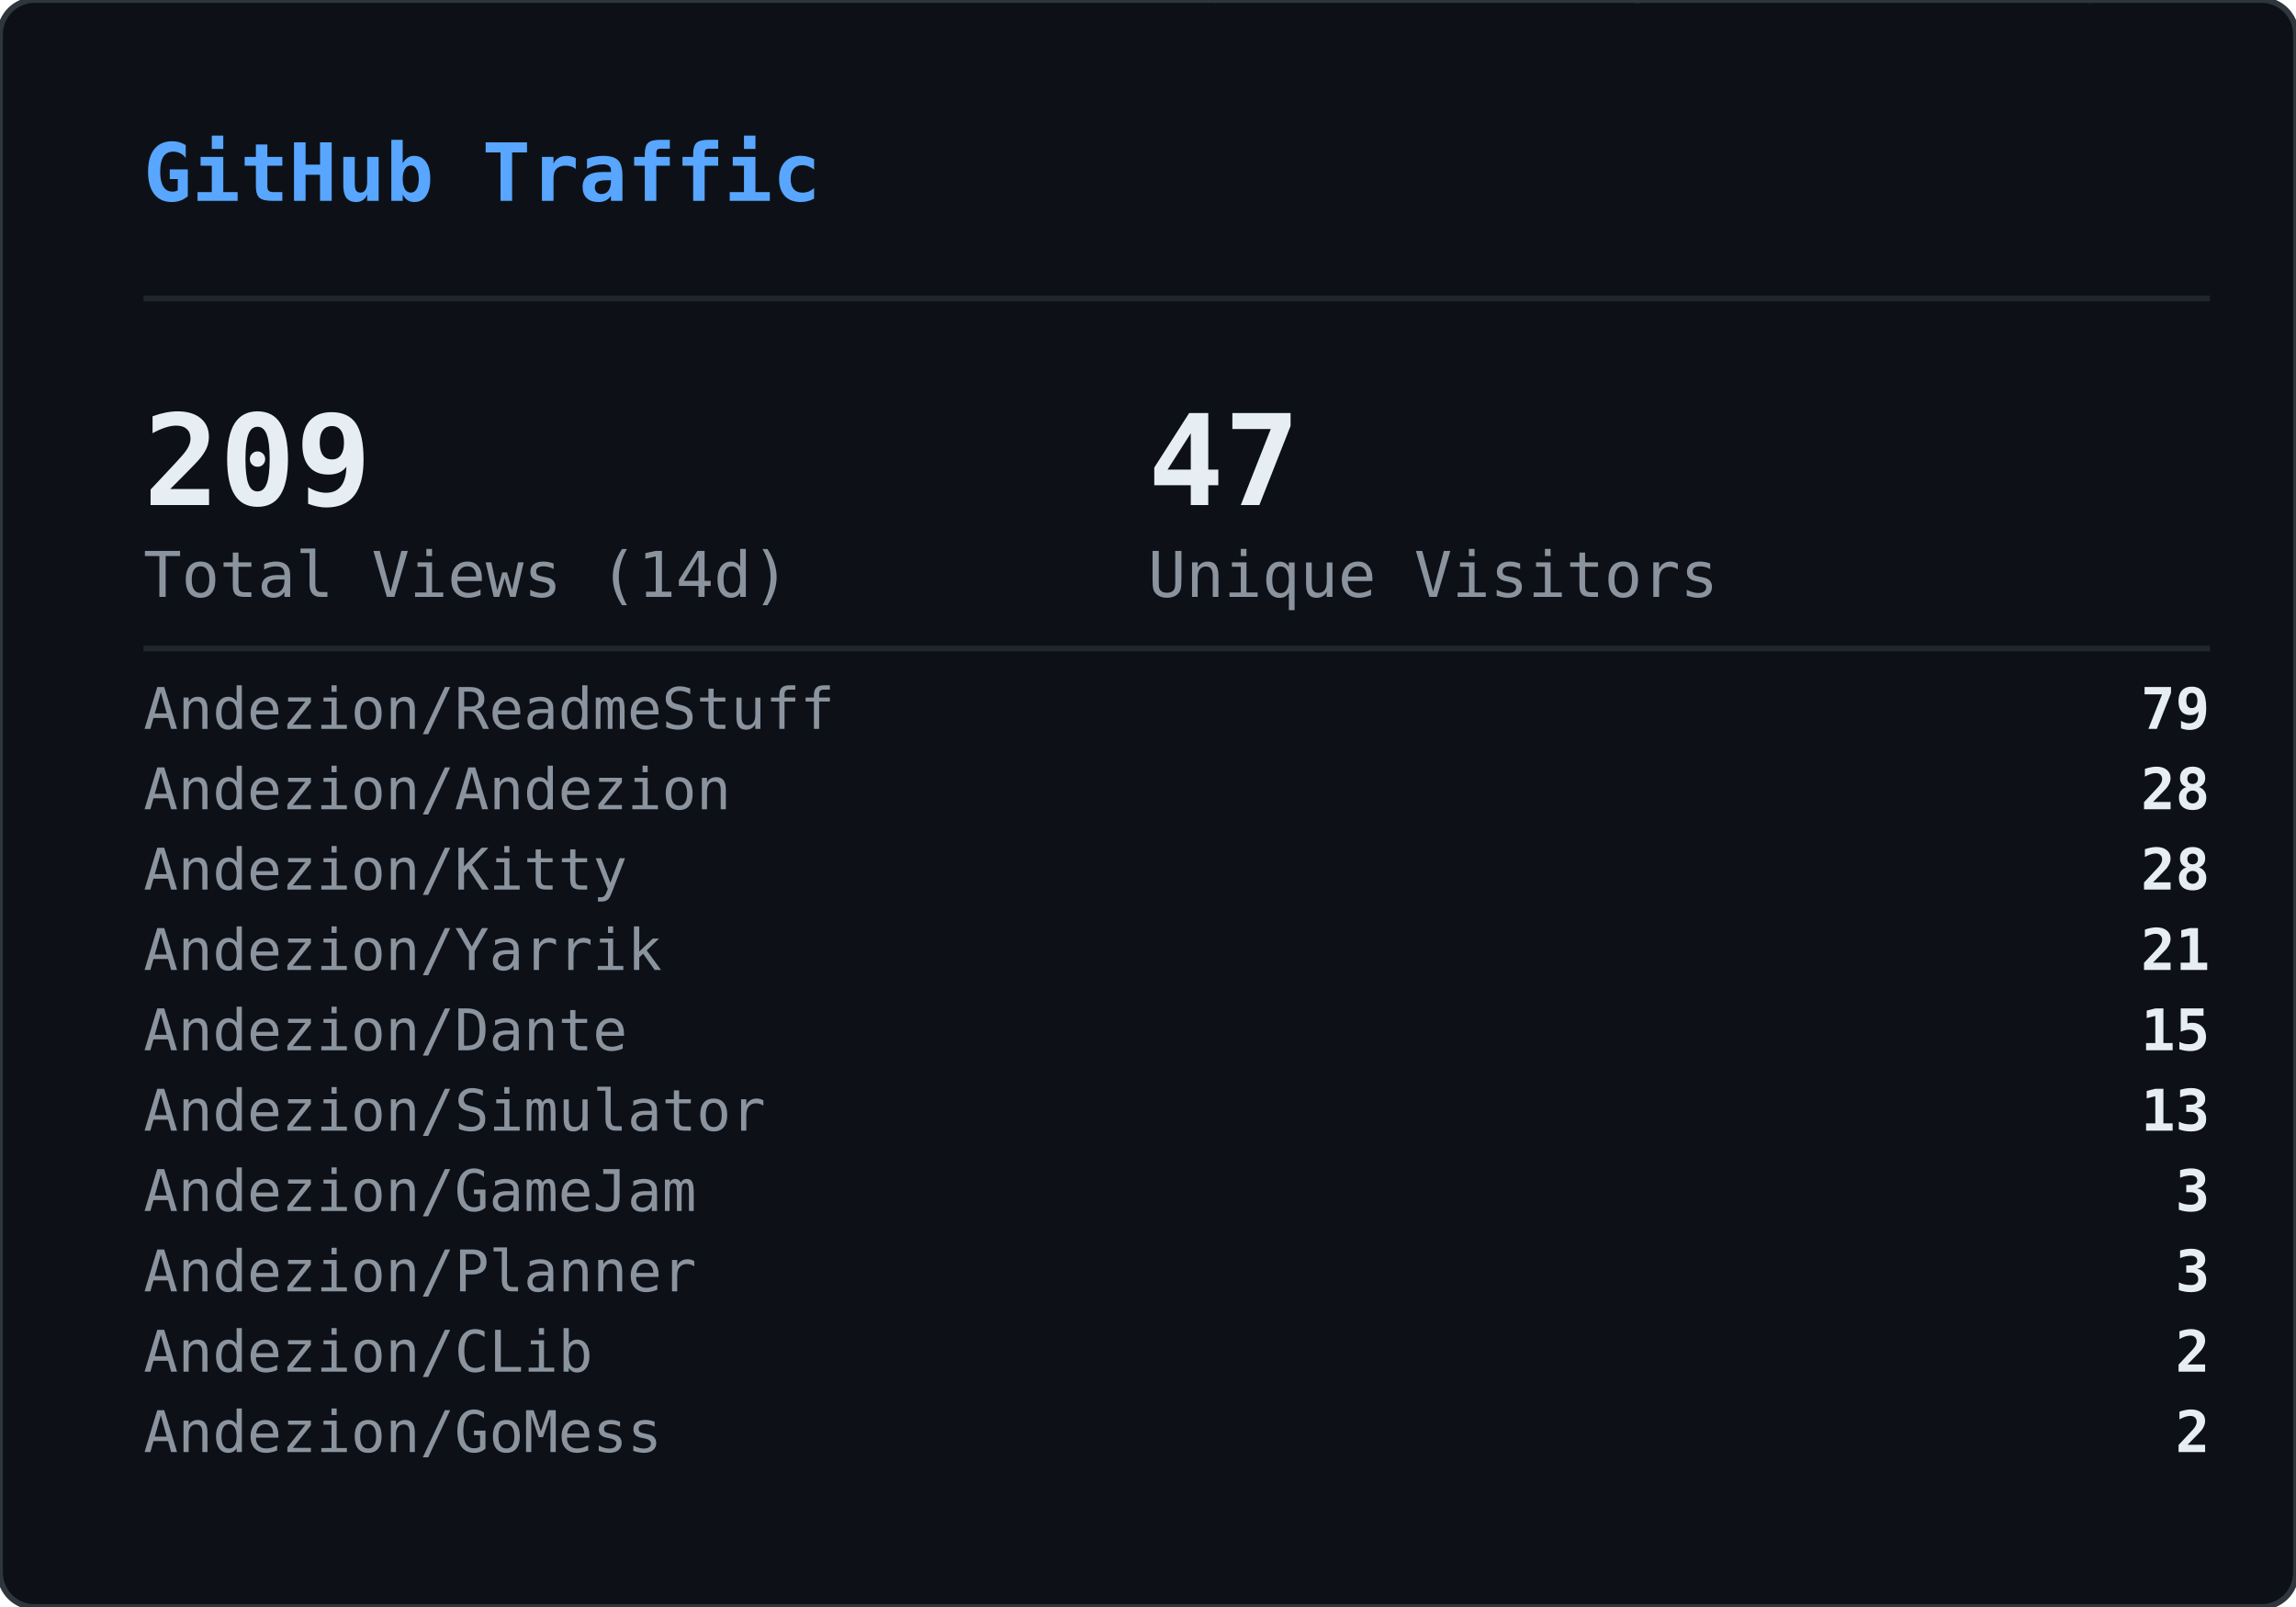
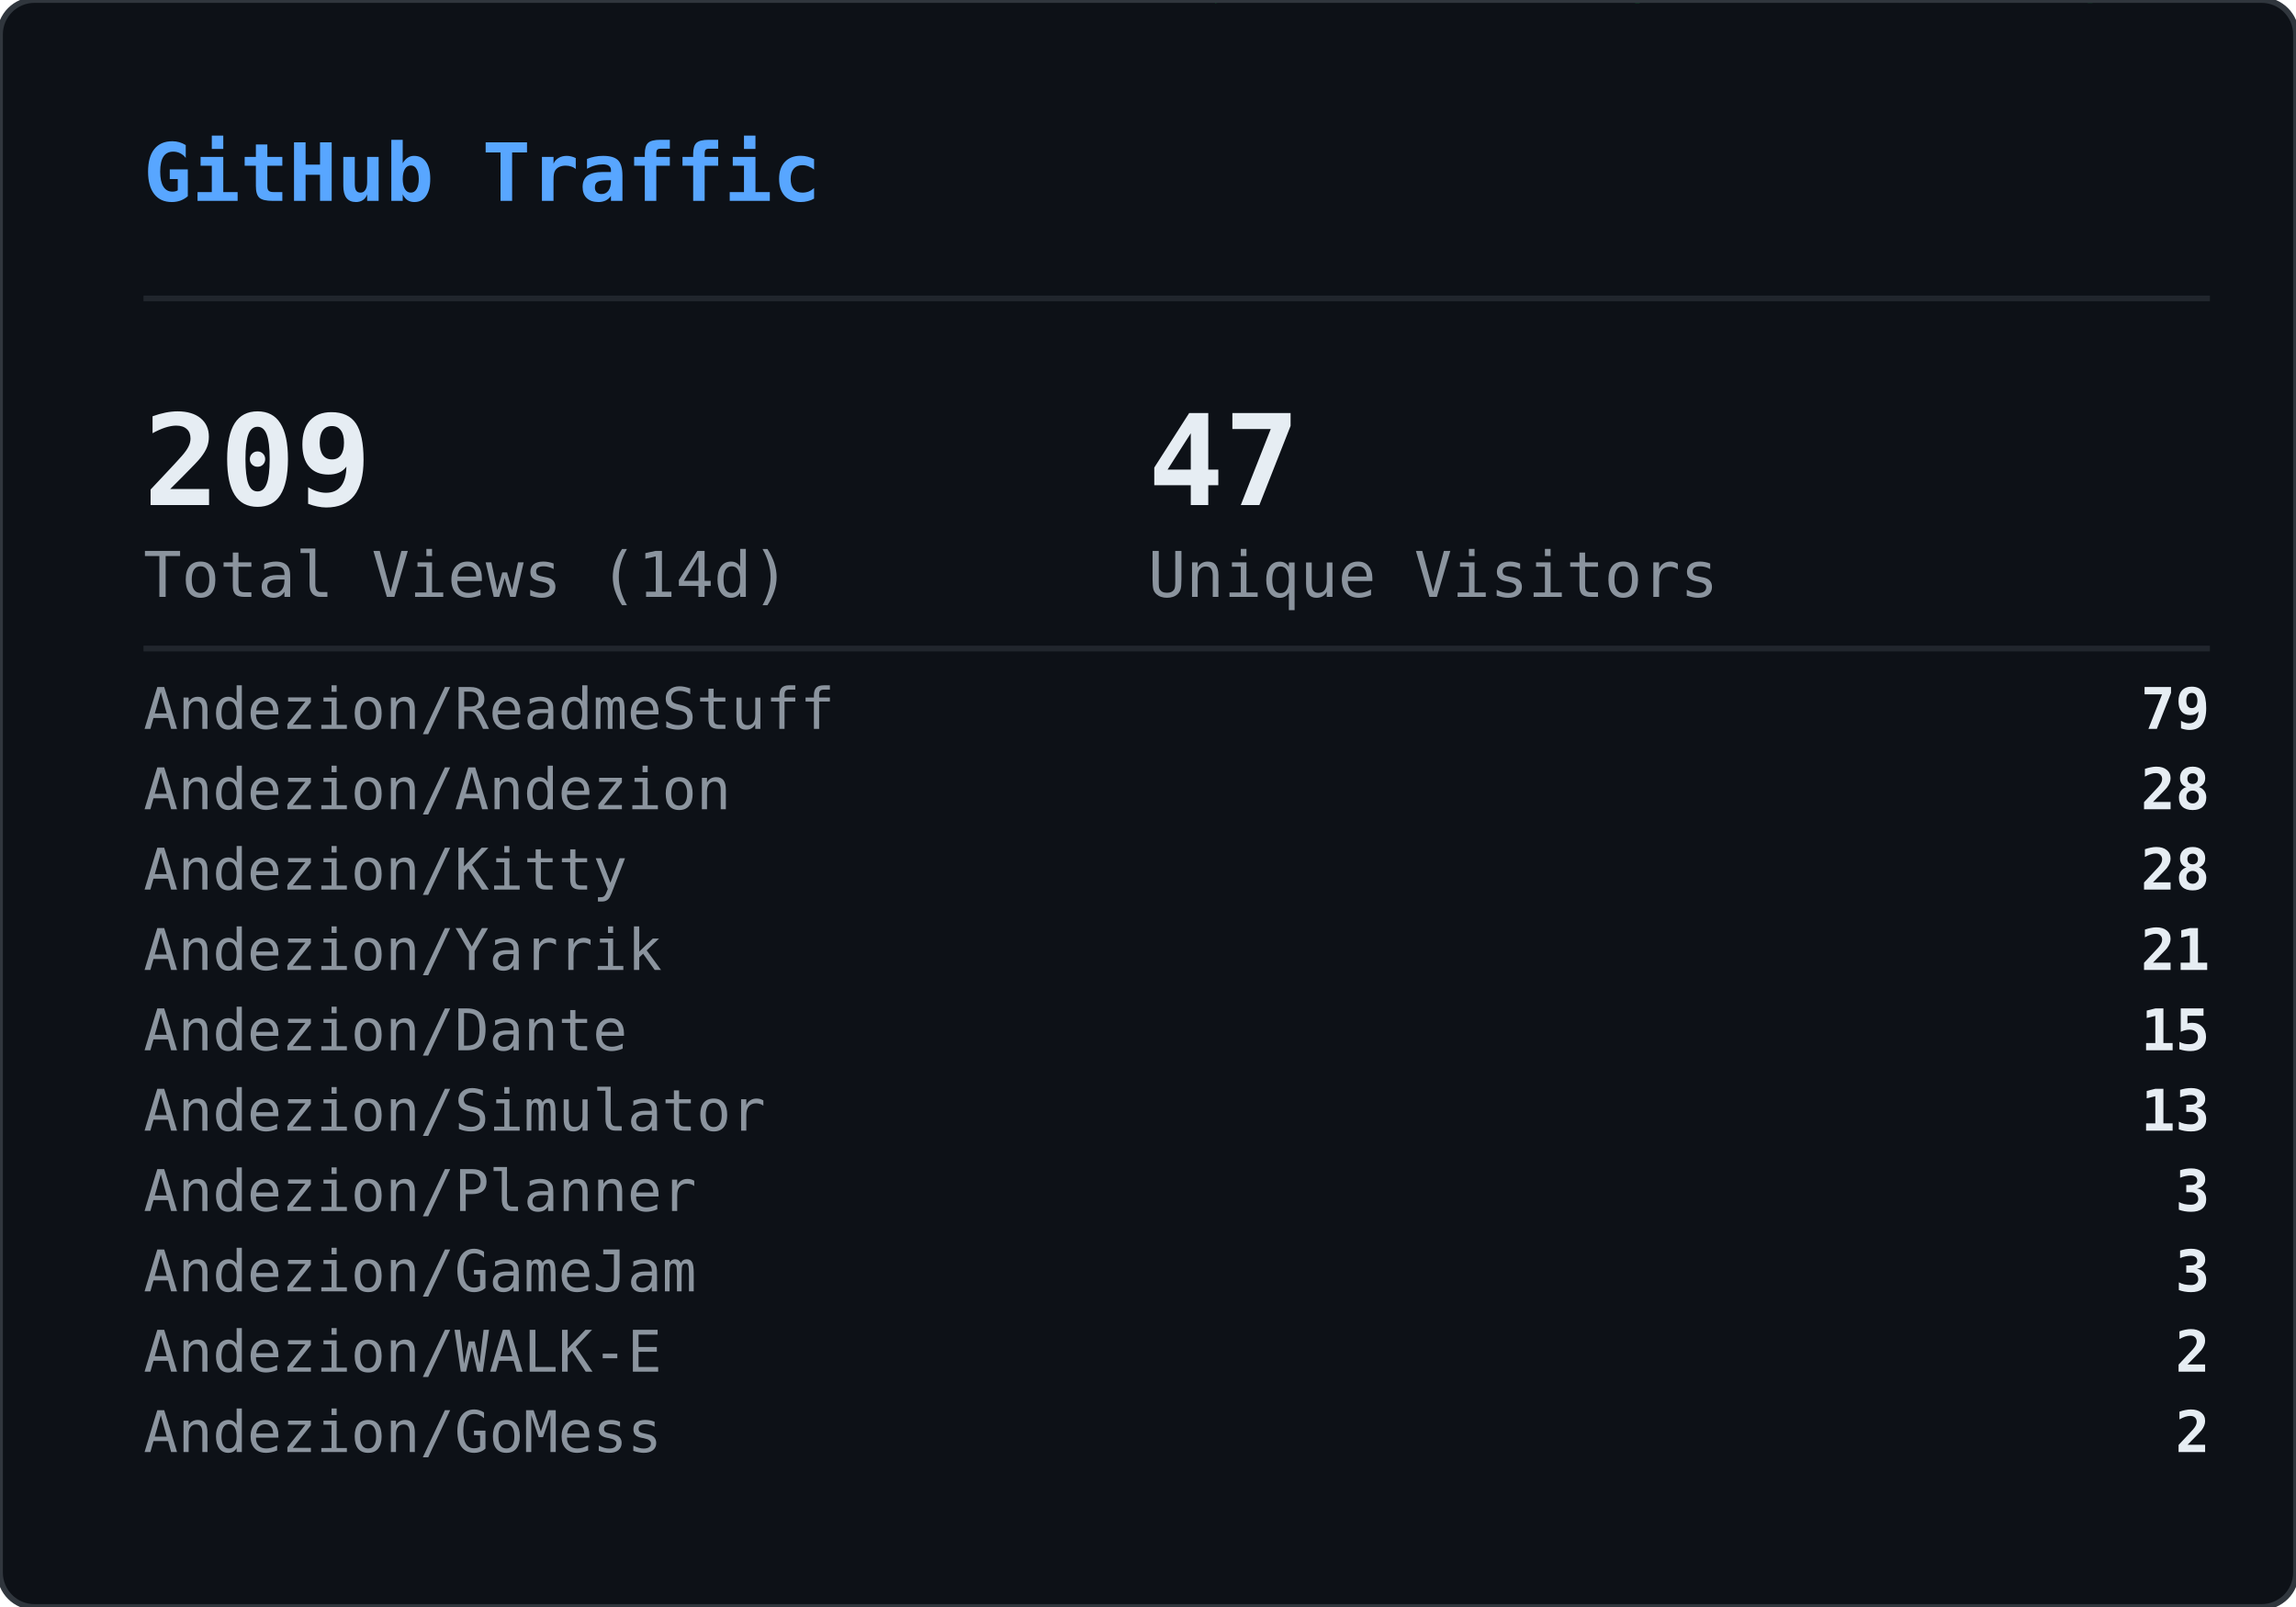
<svg xmlns="http://www.w3.org/2000/svg" width="400" height="280" viewBox="0 0 400 280">
  <defs>
    <clipPath id="gvs-clip">
      <rect width="400" height="280" rx="6" />
    </clipPath>
  </defs>
  <rect width="400" height="280" rx="6" fill="#0d1117" />
  <g clip-path="url(#gvs-clip)">
    <g opacity="0.22">
      <style>@keyframes gvs0{from{transform:translateY(-88px)}to{transform:translateY(294px)}}@keyframes gvs1{from{transform:translateY(-46px)}to{transform:translateY(294px)}}@keyframes gvs2{from{transform:translateY(-46px)}to{transform:translateY(294px)}}@keyframes gvs3{from{transform:translateY(-46px)}to{transform:translateY(294px)}}@keyframes gvs4{from{transform:translateY(-46px)}to{transform:translateY(294px)}}@keyframes gvs5{from{transform:translateY(-46px)}to{transform:translateY(294px)}}@keyframes gvs6{from{transform:translateY(-46px)}to{transform:translateY(294px)}}@keyframes gvs7{from{transform:translateY(-46px)}to{transform:translateY(294px)}}@keyframes gvs8{from{transform:translateY(-46px)}to{transform:translateY(294px)}}@keyframes gvs9{from{transform:translateY(-46px)}to{transform:translateY(294px)}}@keyframes gvs10{from{transform:translateY(-46px)}to{transform:translateY(294px)}}@keyframes gvs11{from{transform:translateY(-46px)}to{transform:translateY(294px)}}@keyframes gvs12{from{transform:translateY(-46px)}to{transform:translateY(294px)}}@keyframes gvs13{from{transform:translateY(-46px)}to{transform:translateY(294px)}}@keyframes gvs14{from{transform:translateY(-46px)}to{transform:translateY(294px)}}@keyframes gvs15{from{transform:translateY(-46px)}to{transform:translateY(294px)}}@keyframes gvs16{from{transform:translateY(-46px)}to{transform:translateY(294px)}}@keyframes gvs17{from{transform:translateY(-46px)}to{transform:translateY(294px)}}@keyframes gvs18{from{transform:translateY(-46px)}to{transform:translateY(294px)}}@keyframes gvs19{from{transform:translateY(-46px)}to{transform:translateY(294px)}}@keyframes gvs20{from{transform:translateY(-46px)}to{transform:translateY(294px)}}@keyframes gvs21{from{transform:translateY(-46px)}to{transform:translateY(294px)}}@keyframes gvs22{from{transform:translateY(-46px)}to{transform:translateY(294px)}}@keyframes gvs23{from{transform:translateY(-46px)}to{transform:translateY(294px)}}@keyframes gvs24{from{transform:translateY(-46px)}to{transform:translateY(294px)}}@keyframes gvs25{from{transform:translateY(-46px)}to{transform:translateY(294px)}}@keyframes gvs26{from{transform:translateY(-46px)}to{transform:translateY(294px)}}@keyframes gvs27{from{transform:translateY(-46px)}to{transform:translateY(294px)}}@keyframes gvs28{from{transform:translateY(-46px)}to{transform:translateY(294px)}}@keyframes gvs29{from{transform:translateY(-46px)}to{transform:translateY(294px)}}</style>
      <g style="animation:gvs0 1.67s linear infinite;animation-delay:-0.05s">
        <text x="296" y="0" font-family="monospace" font-size="12" fill="#00ff41">0</text>
        <text x="296" y="-14" font-family="monospace" font-size="12" fill="#00ff41" opacity="0.86">ﾂ</text>
        <text x="296" y="-28" font-family="monospace" font-size="12" fill="#00ff41" opacity="0.71">ｯ</text>
        <text x="296" y="-42" font-family="monospace" font-size="12" fill="#00ff41" opacity="0.57">ﾊ</text>
        <text x="296" y="-56" font-family="monospace" font-size="12" fill="#00ff41" opacity="0.43">ﾃ</text>
        <text x="296" y="-70" font-family="monospace" font-size="12" fill="#00ff41" opacity="0.29">ﾕ</text>
        <text x="296" y="-84" font-family="monospace" font-size="12" fill="#00ff41" opacity="0.14">ﾂ</text>
      </g>
      <g style="animation:gvs1 2.72s linear infinite;animation-delay:-1.68s">
        <text x="265" y="0" font-family="monospace" font-size="12" fill="#00ff41">ﾗ</text>
        <text x="265" y="-14" font-family="monospace" font-size="12" fill="#00ff41" opacity="0.75">ﾁ</text>
        <text x="265" y="-28" font-family="monospace" font-size="12" fill="#00ff41" opacity="0.50">ﾂ</text>
        <text x="265" y="-42" font-family="monospace" font-size="12" fill="#00ff41" opacity="0.25">ｳ</text>
      </g>
      <g style="animation:gvs2 3.03s linear infinite;animation-delay:-1.66s">
        <text x="209" y="0" font-family="monospace" font-size="12" fill="#00ff41">ｬ</text>
        <text x="209" y="-14" font-family="monospace" font-size="12" fill="#00ff41" opacity="0.75">ﾘ</text>
        <text x="209" y="-28" font-family="monospace" font-size="12" fill="#00ff41" opacity="0.50">1</text>
        <text x="209" y="-42" font-family="monospace" font-size="12" fill="#00ff41" opacity="0.25">ｬ</text>
      </g>
      <g style="animation:gvs3 2.69s linear infinite;animation-delay:-1.87s">
        <text x="281" y="0" font-family="monospace" font-size="12" fill="#00ff41">ｮ</text>
        <text x="281" y="-14" font-family="monospace" font-size="12" fill="#00ff41" opacity="0.75">ｴ</text>
        <text x="281" y="-28" font-family="monospace" font-size="12" fill="#00ff41" opacity="0.50">0</text>
        <text x="281" y="-42" font-family="monospace" font-size="12" fill="#00ff41" opacity="0.25">1</text>
      </g>
      <g style="animation:gvs4 2.88s linear infinite;animation-delay:-1.34s">
        <text x="353" y="0" font-family="monospace" font-size="12" fill="#00ff41">ｽ</text>
        <text x="353" y="-14" font-family="monospace" font-size="12" fill="#00ff41" opacity="0.75">4</text>
        <text x="353" y="-28" font-family="monospace" font-size="12" fill="#00ff41" opacity="0.50">ﾔ</text>
        <text x="353" y="-42" font-family="monospace" font-size="12" fill="#00ff41" opacity="0.25">5</text>
      </g>
      <g style="animation:gvs5 3.05s linear infinite;animation-delay:-2.98s">
        <text x="169" y="0" font-family="monospace" font-size="12" fill="#00ff41">ﾏ</text>
        <text x="169" y="-14" font-family="monospace" font-size="12" fill="#00ff41" opacity="0.75">ｮ</text>
        <text x="169" y="-28" font-family="monospace" font-size="12" fill="#00ff41" opacity="0.50">ｧ</text>
        <text x="169" y="-42" font-family="monospace" font-size="12" fill="#00ff41" opacity="0.25">ｩ</text>
      </g>
      <g style="animation:gvs6 3.03s linear infinite;animation-delay:-1.35s">
        <text x="113" y="0" font-family="monospace" font-size="12" fill="#00ff41">4</text>
        <text x="113" y="-14" font-family="monospace" font-size="12" fill="#00ff41" opacity="0.75">ﾈ</text>
        <text x="113" y="-28" font-family="monospace" font-size="12" fill="#00ff41" opacity="0.50">ｼ</text>
        <text x="113" y="-42" font-family="monospace" font-size="12" fill="#00ff41" opacity="0.25">ﾖ</text>
      </g>
      <g style="animation:gvs7 2.40s linear infinite;animation-delay:-0.96s">
        <text x="313" y="0" font-family="monospace" font-size="12" fill="#00ff41">ﾐ</text>
        <text x="313" y="-14" font-family="monospace" font-size="12" fill="#00ff41" opacity="0.75">0</text>
        <text x="313" y="-28" font-family="monospace" font-size="12" fill="#00ff41" opacity="0.50">ﾁ</text>
        <text x="313" y="-42" font-family="monospace" font-size="12" fill="#00ff41" opacity="0.25">ﾊ</text>
      </g>
      <g style="animation:gvs8 2.71s linear infinite;animation-delay:-1.26s">
        <text x="129" y="0" font-family="monospace" font-size="12" fill="#00ff41">ｾ</text>
        <text x="129" y="-14" font-family="monospace" font-size="12" fill="#00ff41" opacity="0.75">ｿ</text>
        <text x="129" y="-28" font-family="monospace" font-size="12" fill="#00ff41" opacity="0.50">ｧ</text>
        <text x="129" y="-42" font-family="monospace" font-size="12" fill="#00ff41" opacity="0.25">ﾐ</text>
      </g>
      <g style="animation:gvs9 3.12s linear infinite;animation-delay:-1.28s">
        <text x="201" y="0" font-family="monospace" font-size="12" fill="#00ff41">ｫ</text>
        <text x="201" y="-14" font-family="monospace" font-size="12" fill="#00ff41" opacity="0.75">ﾕ</text>
        <text x="201" y="-28" font-family="monospace" font-size="12" fill="#00ff41" opacity="0.50">ﾛ</text>
        <text x="201" y="-42" font-family="monospace" font-size="12" fill="#00ff41" opacity="0.25">ﾀ</text>
      </g>
      <g style="animation:gvs10 2.42s linear infinite;animation-delay:-0.51s">
        <text x="273" y="0" font-family="monospace" font-size="12" fill="#00ff41">ｭ</text>
        <text x="273" y="-14" font-family="monospace" font-size="12" fill="#00ff41" opacity="0.75">ﾏ</text>
        <text x="273" y="-28" font-family="monospace" font-size="12" fill="#00ff41" opacity="0.50">1</text>
        <text x="273" y="-42" font-family="monospace" font-size="12" fill="#00ff41" opacity="0.25">7</text>
      </g>
      <g style="animation:gvs11 1.93s linear infinite;animation-delay:-1.90s">
        <text x="89" y="0" font-family="monospace" font-size="12" fill="#00ff41">ｶ</text>
        <text x="89" y="-14" font-family="monospace" font-size="12" fill="#00ff41" opacity="0.75">ﾛ</text>
        <text x="89" y="-28" font-family="monospace" font-size="12" fill="#00ff41" opacity="0.50">ﾉ</text>
        <text x="89" y="-42" font-family="monospace" font-size="12" fill="#00ff41" opacity="0.25">ﾎ</text>
      </g>
      <g style="animation:gvs12 2.03s linear infinite;animation-delay:-0.87s">
        <text x="33" y="0" font-family="monospace" font-size="12" fill="#00ff41">3</text>
        <text x="33" y="-14" font-family="monospace" font-size="12" fill="#00ff41" opacity="0.75">ｵ</text>
        <text x="33" y="-28" font-family="monospace" font-size="12" fill="#00ff41" opacity="0.50">ﾑ</text>
        <text x="33" y="-42" font-family="monospace" font-size="12" fill="#00ff41" opacity="0.25">0</text>
      </g>
      <g style="animation:gvs13 1.99s linear infinite;animation-delay:-0.99s">
        <text x="361" y="0" font-family="monospace" font-size="12" fill="#00ff41">ｵ</text>
        <text x="361" y="-14" font-family="monospace" font-size="12" fill="#00ff41" opacity="0.75">1</text>
        <text x="361" y="-28" font-family="monospace" font-size="12" fill="#00ff41" opacity="0.50">ﾄ</text>
        <text x="361" y="-42" font-family="monospace" font-size="12" fill="#00ff41" opacity="0.25">ﾄ</text>
      </g>
      <g style="animation:gvs14 1.69s linear infinite;animation-delay:-1.24s">
        <text x="177" y="0" font-family="monospace" font-size="12" fill="#00ff41">ﾒ</text>
        <text x="177" y="-14" font-family="monospace" font-size="12" fill="#00ff41" opacity="0.75">ﾓ</text>
        <text x="177" y="-28" font-family="monospace" font-size="12" fill="#00ff41" opacity="0.50">ﾝ</text>
        <text x="177" y="-42" font-family="monospace" font-size="12" fill="#00ff41" opacity="0.25">ﾔ</text>
      </g>
      <g style="animation:gvs15 3.00s linear infinite;animation-delay:-1.14s">
        <text x="249" y="0" font-family="monospace" font-size="12" fill="#00ff41">7</text>
        <text x="249" y="-14" font-family="monospace" font-size="12" fill="#00ff41" opacity="0.75">ｿ</text>
        <text x="249" y="-28" font-family="monospace" font-size="12" fill="#00ff41" opacity="0.50">8</text>
        <text x="249" y="-42" font-family="monospace" font-size="12" fill="#00ff41" opacity="0.25">ﾜ</text>
      </g>
      <g style="animation:gvs16 3.08s linear infinite;animation-delay:-0.54s">
        <text x="321" y="0" font-family="monospace" font-size="12" fill="#00ff41">3</text>
        <text x="321" y="-14" font-family="monospace" font-size="12" fill="#00ff41" opacity="0.75">ｹ</text>
        <text x="321" y="-28" font-family="monospace" font-size="12" fill="#00ff41" opacity="0.50">ﾑ</text>
        <text x="321" y="-42" font-family="monospace" font-size="12" fill="#00ff41" opacity="0.25">ｱ</text>
      </g>
      <g style="animation:gvs17 2.12s linear infinite;animation-delay:-2.03s">
        <text x="265" y="0" font-family="monospace" font-size="12" fill="#00ff41">ｹ</text>
        <text x="265" y="-14" font-family="monospace" font-size="12" fill="#00ff41" opacity="0.75">2</text>
        <text x="265" y="-28" font-family="monospace" font-size="12" fill="#00ff41" opacity="0.50">ｬ</text>
        <text x="265" y="-42" font-family="monospace" font-size="12" fill="#00ff41" opacity="0.25">ﾉ</text>
      </g>
      <g style="animation:gvs18 1.96s linear infinite;animation-delay:-0.15s">
        <text x="81" y="0" font-family="monospace" font-size="12" fill="#00ff41">ﾋ</text>
        <text x="81" y="-14" font-family="monospace" font-size="12" fill="#00ff41" opacity="0.75">ｼ</text>
        <text x="81" y="-28" font-family="monospace" font-size="12" fill="#00ff41" opacity="0.50">ﾀ</text>
        <text x="81" y="-42" font-family="monospace" font-size="12" fill="#00ff41" opacity="0.25">ﾀ</text>
      </g>
      <g style="animation:gvs19 2.67s linear infinite;animation-delay:-1.19s">
        <text x="25" y="0" font-family="monospace" font-size="12" fill="#00ff41">9</text>
        <text x="25" y="-14" font-family="monospace" font-size="12" fill="#00ff41" opacity="0.75">ﾈ</text>
        <text x="25" y="-28" font-family="monospace" font-size="12" fill="#00ff41" opacity="0.50">ﾃ</text>
        <text x="25" y="-42" font-family="monospace" font-size="12" fill="#00ff41" opacity="0.25">ﾆ</text>
      </g>
      <g style="animation:gvs20 1.99s linear infinite;animation-delay:-1.62s">
        <text x="225" y="0" font-family="monospace" font-size="12" fill="#00ff41">6</text>
        <text x="225" y="-14" font-family="monospace" font-size="12" fill="#00ff41" opacity="0.75">ﾁ</text>
        <text x="225" y="-28" font-family="monospace" font-size="12" fill="#00ff41" opacity="0.50">ﾉ</text>
        <text x="225" y="-42" font-family="monospace" font-size="12" fill="#00ff41" opacity="0.25">ﾐ</text>
      </g>
      <g style="animation:gvs21 3.11s linear infinite;animation-delay:-0.23s">
        <text x="169" y="0" font-family="monospace" font-size="12" fill="#00ff41">ﾎ</text>
        <text x="169" y="-14" font-family="monospace" font-size="12" fill="#00ff41" opacity="0.75">ﾖ</text>
        <text x="169" y="-28" font-family="monospace" font-size="12" fill="#00ff41" opacity="0.50">ｦ</text>
        <text x="169" y="-42" font-family="monospace" font-size="12" fill="#00ff41" opacity="0.25">8</text>
      </g>
      <g style="animation:gvs22 2.01s linear infinite;animation-delay:-1.99s">
        <text x="369" y="0" font-family="monospace" font-size="12" fill="#00ff41">ﾂ</text>
        <text x="369" y="-14" font-family="monospace" font-size="12" fill="#00ff41" opacity="0.75">ｿ</text>
        <text x="369" y="-28" font-family="monospace" font-size="12" fill="#00ff41" opacity="0.50">ﾄ</text>
        <text x="369" y="-42" font-family="monospace" font-size="12" fill="#00ff41" opacity="0.25">ｿ</text>
      </g>
      <g style="animation:gvs23 1.90s linear infinite;animation-delay:-0.11s">
        <text x="185" y="0" font-family="monospace" font-size="12" fill="#00ff41">ﾍ</text>
        <text x="185" y="-14" font-family="monospace" font-size="12" fill="#00ff41" opacity="0.75">ｲ</text>
        <text x="185" y="-28" font-family="monospace" font-size="12" fill="#00ff41" opacity="0.50">ﾔ</text>
        <text x="185" y="-42" font-family="monospace" font-size="12" fill="#00ff41" opacity="0.25">ｱ</text>
      </g>
      <g style="animation:gvs24 2.10s linear infinite;animation-delay:-1.65s">
        <text x="257" y="0" font-family="monospace" font-size="12" fill="#00ff41">ｳ</text>
        <text x="257" y="-14" font-family="monospace" font-size="12" fill="#00ff41" opacity="0.75">ｶ</text>
        <text x="257" y="-28" font-family="monospace" font-size="12" fill="#00ff41" opacity="0.50">ﾝ</text>
        <text x="257" y="-42" font-family="monospace" font-size="12" fill="#00ff41" opacity="0.25">7</text>
      </g>
      <g style="animation:gvs25 1.60s linear infinite;animation-delay:-1.24s">
        <text x="329" y="0" font-family="monospace" font-size="12" fill="#00ff41">ｧ</text>
        <text x="329" y="-14" font-family="monospace" font-size="12" fill="#00ff41" opacity="0.75">0</text>
        <text x="329" y="-28" font-family="monospace" font-size="12" fill="#00ff41" opacity="0.50">ｩ</text>
        <text x="329" y="-42" font-family="monospace" font-size="12" fill="#00ff41" opacity="0.25">6</text>
      </g>
      <g style="animation:gvs26 1.99s linear infinite;animation-delay:-1.57s">
        <text x="145" y="0" font-family="monospace" font-size="12" fill="#00ff41">ﾁ</text>
        <text x="145" y="-14" font-family="monospace" font-size="12" fill="#00ff41" opacity="0.75">0</text>
        <text x="145" y="-28" font-family="monospace" font-size="12" fill="#00ff41" opacity="0.50">ﾂ</text>
        <text x="145" y="-42" font-family="monospace" font-size="12" fill="#00ff41" opacity="0.25">6</text>
      </g>
      <g style="animation:gvs27 2.09s linear infinite;animation-delay:-1.30s">
        <text x="89" y="0" font-family="monospace" font-size="12" fill="#00ff41">ﾉ</text>
        <text x="89" y="-14" font-family="monospace" font-size="12" fill="#00ff41" opacity="0.75">1</text>
        <text x="89" y="-28" font-family="monospace" font-size="12" fill="#00ff41" opacity="0.50">5</text>
        <text x="89" y="-42" font-family="monospace" font-size="12" fill="#00ff41" opacity="0.25">ﾔ</text>
      </g>
      <g style="animation:gvs28 1.71s linear infinite;animation-delay:-0.96s">
        <text x="33" y="0" font-family="monospace" font-size="12" fill="#00ff41">ｱ</text>
        <text x="33" y="-14" font-family="monospace" font-size="12" fill="#00ff41" opacity="0.75">7</text>
        <text x="33" y="-28" font-family="monospace" font-size="12" fill="#00ff41" opacity="0.50">ﾝ</text>
        <text x="33" y="-42" font-family="monospace" font-size="12" fill="#00ff41" opacity="0.25">ｫ</text>
      </g>
      <g style="animation:gvs29 2.08s linear infinite;animation-delay:-1.95s">
        <text x="361" y="0" font-family="monospace" font-size="12" fill="#00ff41">ﾈ</text>
        <text x="361" y="-14" font-family="monospace" font-size="12" fill="#00ff41" opacity="0.75">3</text>
        <text x="361" y="-28" font-family="monospace" font-size="12" fill="#00ff41" opacity="0.50">5</text>
        <text x="361" y="-42" font-family="monospace" font-size="12" fill="#00ff41" opacity="0.25">ﾐ</text>
      </g>
    </g>
  </g>
  <rect width="400" height="280" rx="6" fill="none" stroke="#30363d" stroke-width="1" />
  <text x="25" y="35" font-family="monospace" font-size="14" font-weight="600" fill="#58a6ff">GitHub Traffic</text>
  <line x1="25" y1="52" x2="385" y2="52" stroke="#21262d" stroke-width="1" />
  <text x="25" y="88" font-family="monospace" font-size="22" font-weight="700" fill="#e6edf3">209</text>
  <text x="25" y="104" font-family="monospace" font-size="11" fill="#8b949e">Total Views (14d)</text>
  <text x="200" y="88" font-family="monospace" font-size="22" font-weight="700" fill="#e6edf3">47</text>
  <text x="200" y="104" font-family="monospace" font-size="11" fill="#8b949e">Unique Visitors</text>
  <line x1="25" y1="113" x2="385" y2="113" stroke="#21262d" stroke-width="1" />
  <text x="25" y="127" font-family="monospace" font-size="10" fill="#8b949e">Andezion/ReadmeStuff</text>
  <text x="385" y="127" font-family="monospace" font-size="10" font-weight="600" fill="#e6edf3" text-anchor="end">79</text>
  <text x="25" y="141" font-family="monospace" font-size="10" fill="#8b949e">Andezion/Andezion</text>
  <text x="385" y="141" font-family="monospace" font-size="10" font-weight="600" fill="#e6edf3" text-anchor="end">28</text>
  <text x="25" y="155" font-family="monospace" font-size="10" fill="#8b949e">Andezion/Kitty</text>
  <text x="385" y="155" font-family="monospace" font-size="10" font-weight="600" fill="#e6edf3" text-anchor="end">28</text>
  <text x="25" y="169" font-family="monospace" font-size="10" fill="#8b949e">Andezion/Yarrik</text>
  <text x="385" y="169" font-family="monospace" font-size="10" font-weight="600" fill="#e6edf3" text-anchor="end">21</text>
  <text x="25" y="183" font-family="monospace" font-size="10" fill="#8b949e">Andezion/Dante</text>
  <text x="385" y="183" font-family="monospace" font-size="10" font-weight="600" fill="#e6edf3" text-anchor="end">15</text>
  <text x="25" y="197" font-family="monospace" font-size="10" fill="#8b949e">Andezion/Simulator</text>
  <text x="385" y="197" font-family="monospace" font-size="10" font-weight="600" fill="#e6edf3" text-anchor="end">13</text>
-   <text x="25" y="211" font-family="monospace" font-size="10" fill="#8b949e">Andezion/GameJam</text>
+   <text x="25" y="211" font-family="monospace" font-size="10" fill="#8b949e">Andezion/Planner</text>
  <text x="385" y="211" font-family="monospace" font-size="10" font-weight="600" fill="#e6edf3" text-anchor="end">3</text>
-   <text x="25" y="225" font-family="monospace" font-size="10" fill="#8b949e">Andezion/Planner</text>
+   <text x="25" y="225" font-family="monospace" font-size="10" fill="#8b949e">Andezion/GameJam</text>
  <text x="385" y="225" font-family="monospace" font-size="10" font-weight="600" fill="#e6edf3" text-anchor="end">3</text>
-   <text x="25" y="239" font-family="monospace" font-size="10" fill="#8b949e">Andezion/CLib</text>
+   <text x="25" y="239" font-family="monospace" font-size="10" fill="#8b949e">Andezion/WALK-E</text>
  <text x="385" y="239" font-family="monospace" font-size="10" font-weight="600" fill="#e6edf3" text-anchor="end">2</text>
  <text x="25" y="253" font-family="monospace" font-size="10" fill="#8b949e">Andezion/GoMess</text>
  <text x="385" y="253" font-family="monospace" font-size="10" font-weight="600" fill="#e6edf3" text-anchor="end">2</text>
</svg>
